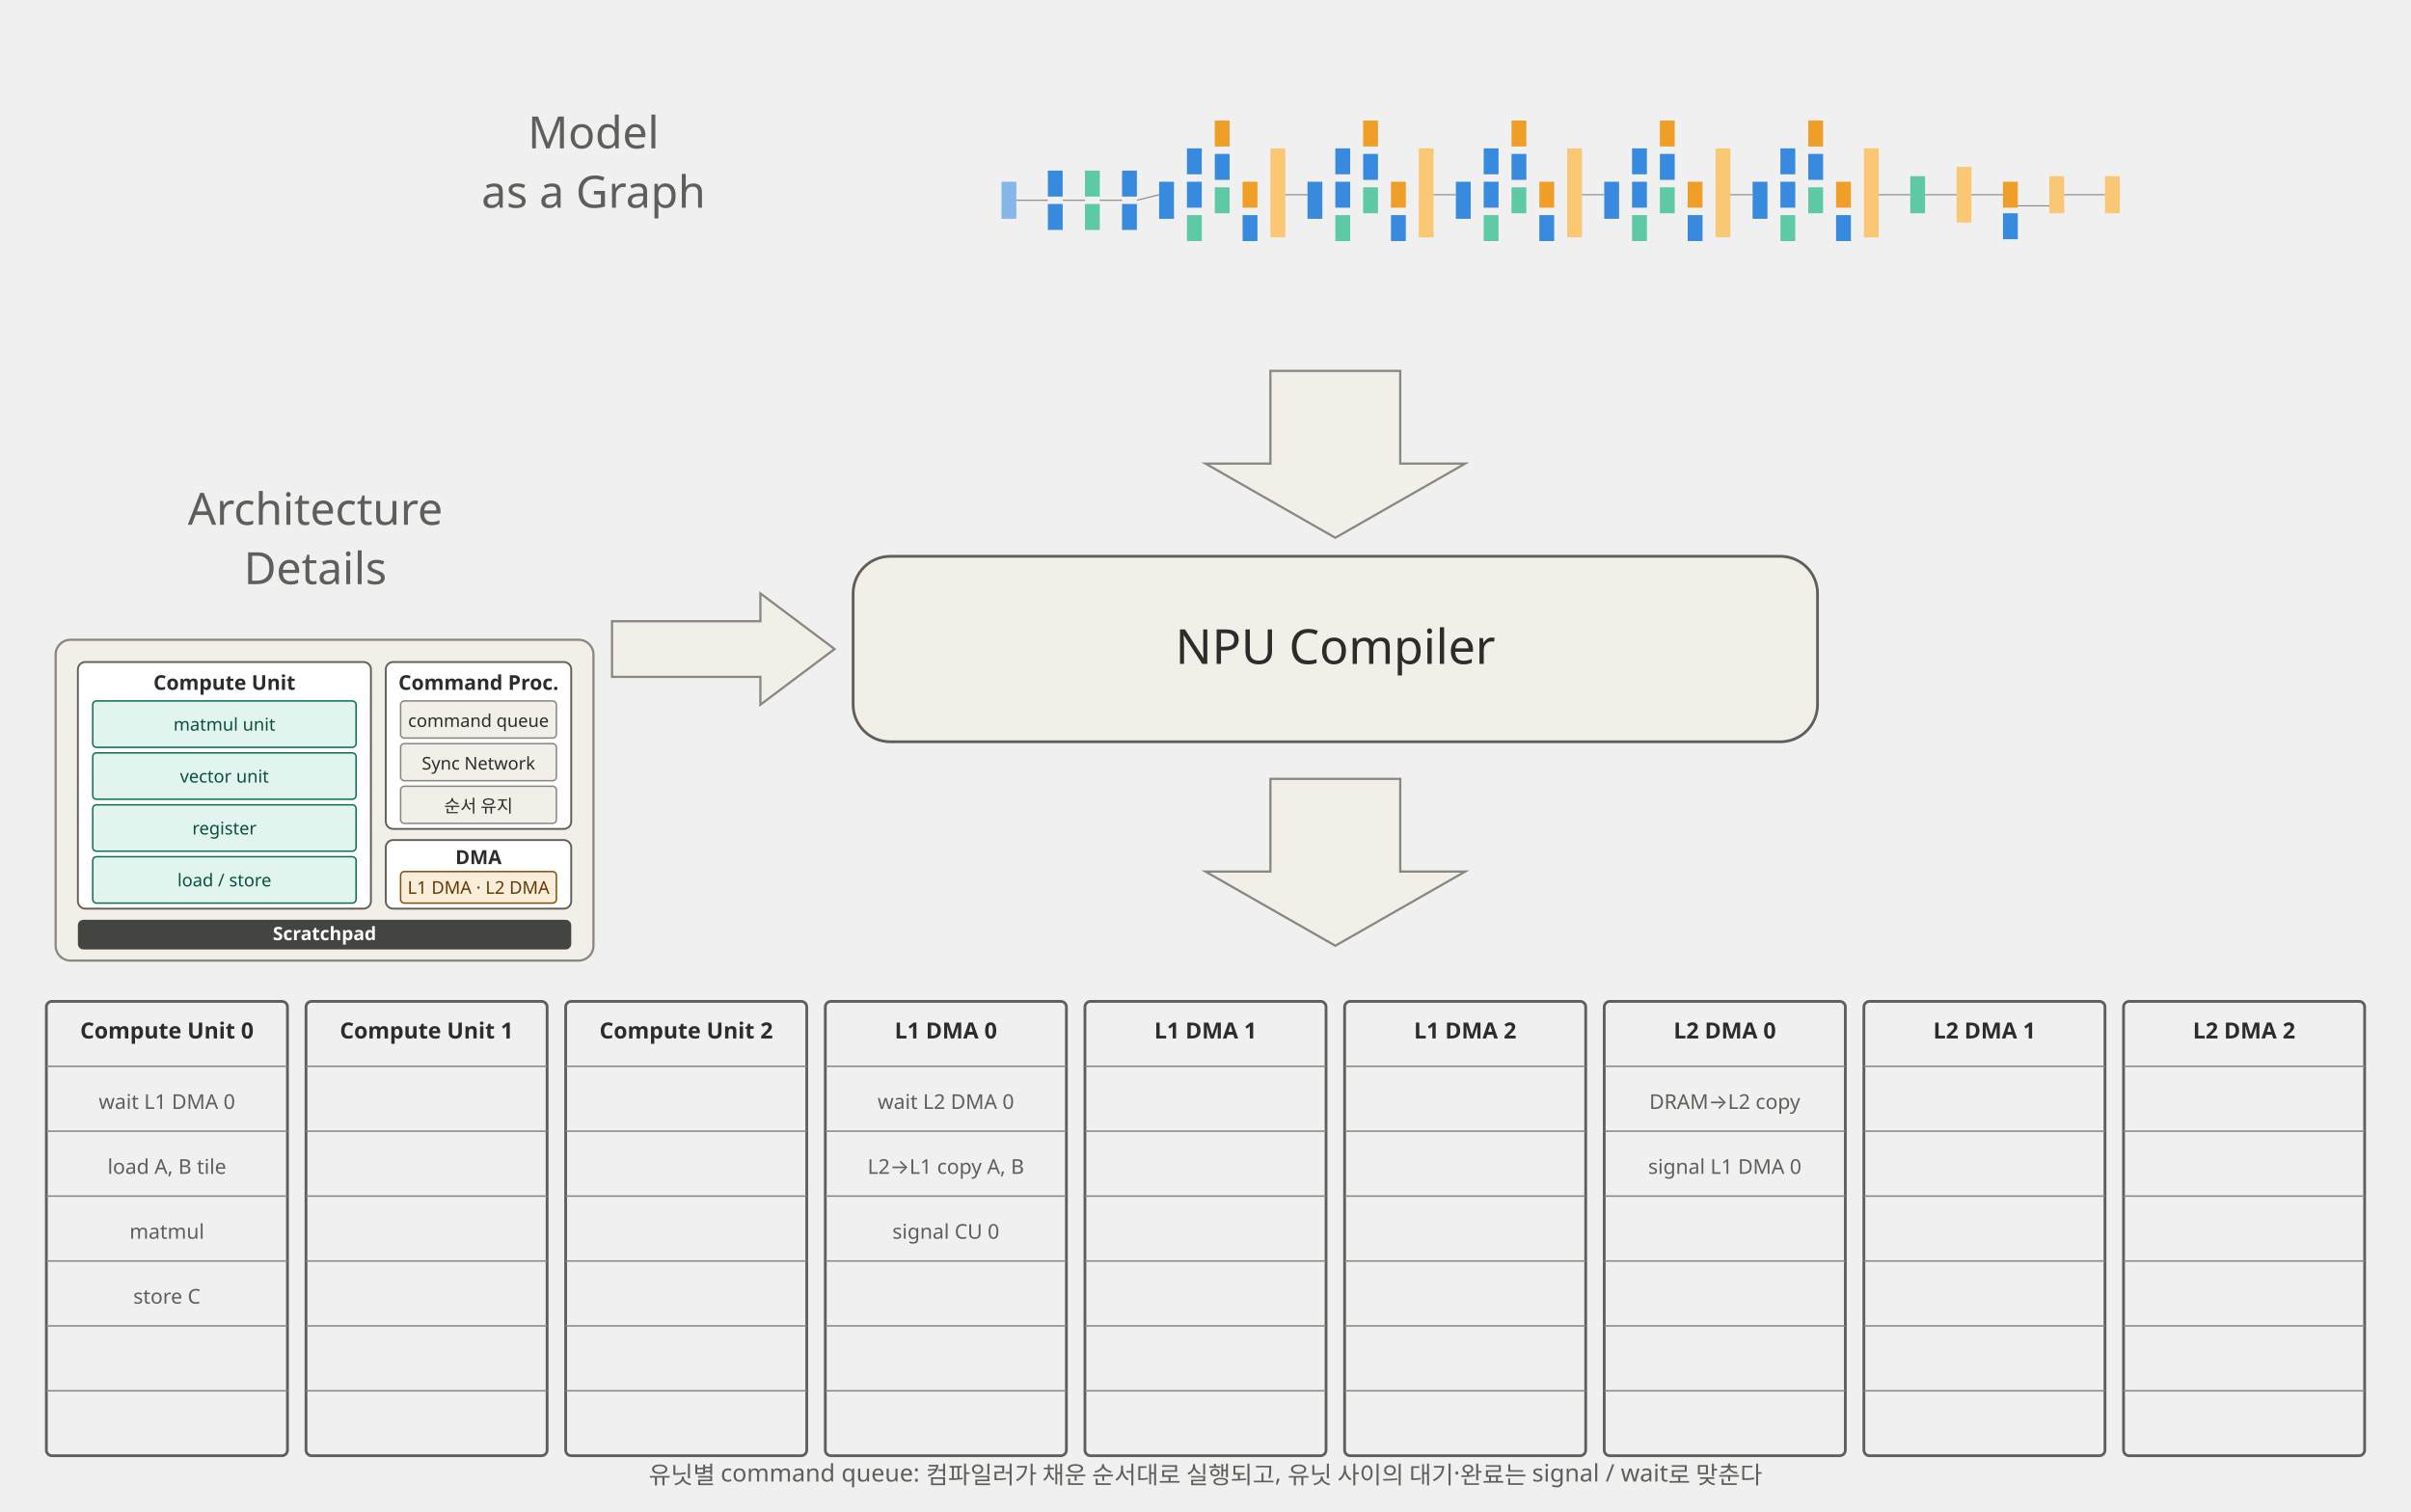
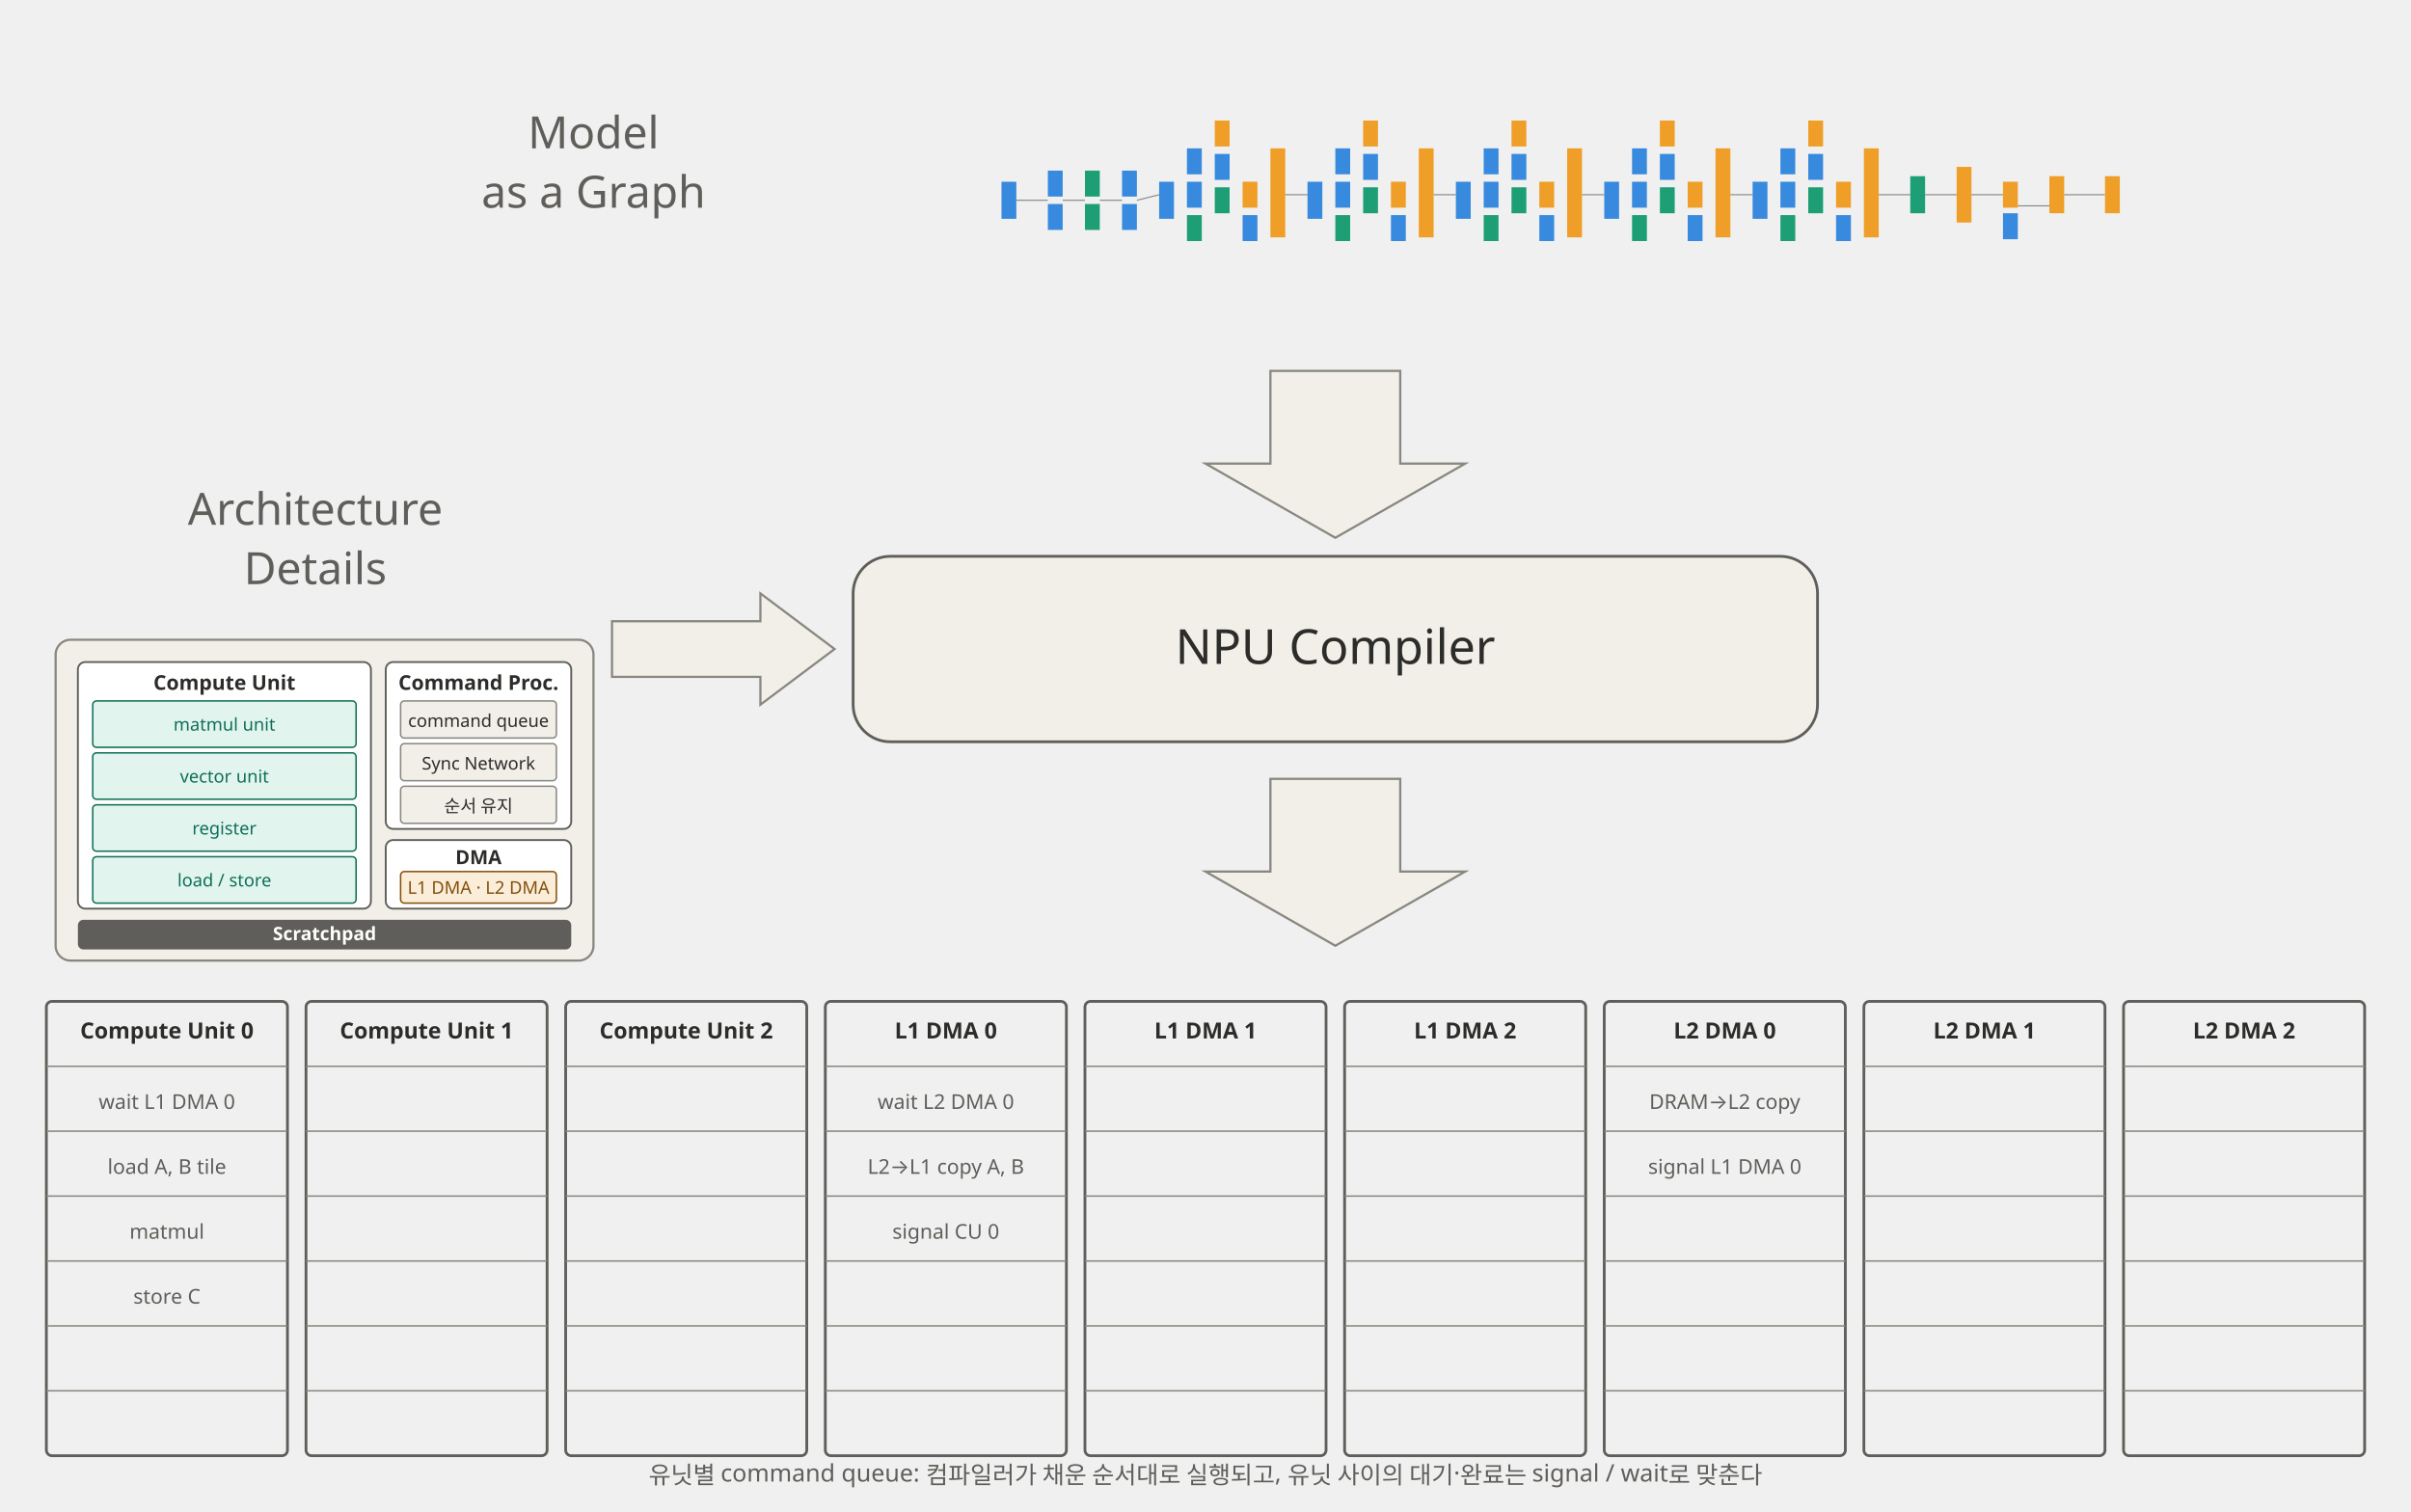
<svg xmlns="http://www.w3.org/2000/svg" width="1300" height="815" viewBox="0 0 1300 815" font-family="'Pretendard', 'Apple SD Gothic Neo', 'Noto Sans KR', 'Segoe UI', system-ui, -apple-system, sans-serif">
  <defs>
    <g id="inception-light">
      <rect x="0" y="98" width="8" height="20" fill="#378ADD" />
      <rect x="15" y="80" width="8" height="14" fill="#378ADD" />
      <rect x="15" y="98" width="8" height="14" fill="#378ADD" />
-       <rect x="15" y="116" width="8" height="14" fill="#5DCAA5" />
+       <rect x="15" y="116" width="8" height="14" fill="#1D9E75" />
      <rect x="30" y="65" width="8" height="14" fill="#EF9F27" />
      <rect x="30" y="83" width="8" height="14" fill="#378ADD" />
-       <rect x="30" y="101" width="8" height="14" fill="#5DCAA5" />
+       <rect x="30" y="101" width="8" height="14" fill="#1D9E75" />
      <rect x="45" y="98" width="8" height="14" fill="#EF9F27" />
      <rect x="45" y="116" width="8" height="14" fill="#378ADD" />
-       <rect x="60" y="80" width="8" height="48" fill="#FAC775" />
+       <rect x="60" y="80" width="8" height="48" fill="#EF9F27" />
    </g>
  </defs>
  <text x="320" y="80" font-size="24" fill="#5F5E5A" text-anchor="middle">Model</text>
  <text x="320" y="112" font-size="24" fill="#5F5E5A" text-anchor="middle">as a Graph</text>
  <g>
-     <rect x="540" y="98" width="8" height="20" fill="#85B7EB" />
+     <rect x="540" y="98" width="8" height="20" fill="#378ADD" />
    <line x1="548" y1="108" x2="565" y2="108" stroke="#888780" stroke-width="0.6" />
    <rect x="565" y="92" width="8" height="14" fill="#378ADD" />
    <rect x="565" y="110" width="8" height="14" fill="#378ADD" />
    <line x1="573" y1="108" x2="585" y2="108" stroke="#888780" stroke-width="0.6" />
-     <rect x="585" y="92" width="8" height="14" fill="#5DCAA5" />
-     <rect x="585" y="110" width="8" height="14" fill="#5DCAA5" />
+     <rect x="585" y="92" width="8" height="14" fill="#1D9E75" />
+     <rect x="585" y="110" width="8" height="14" fill="#1D9E75" />
    <line x1="593" y1="108" x2="605" y2="108" stroke="#888780" stroke-width="0.6" />
    <rect x="605" y="92" width="8" height="14" fill="#378ADD" />
    <rect x="605" y="110" width="8" height="14" fill="#378ADD" />
    <line x1="613" y1="108" x2="625" y2="105" stroke="#888780" stroke-width="0.6" />
    <use href="#inception-light" x="625" />
    <line x1="693" y1="105" x2="705" y2="105" stroke="#888780" stroke-width="0.6" />
    <use href="#inception-light" x="705" />
    <line x1="773" y1="105" x2="785" y2="105" stroke="#888780" stroke-width="0.6" />
    <use href="#inception-light" x="785" />
    <line x1="853" y1="105" x2="865" y2="105" stroke="#888780" stroke-width="0.6" />
    <use href="#inception-light" x="865" />
    <line x1="933" y1="105" x2="945" y2="105" stroke="#888780" stroke-width="0.6" />
    <use href="#inception-light" x="945" />
    <line x1="1013" y1="105" x2="1030" y2="105" stroke="#888780" stroke-width="0.6" />
-     <rect x="1030" y="95" width="8" height="20" fill="#5DCAA5" />
+     <rect x="1030" y="95" width="8" height="20" fill="#1D9E75" />
    <line x1="1038" y1="105" x2="1055" y2="105" stroke="#888780" stroke-width="0.6" />
-     <rect x="1055" y="90" width="8" height="30" fill="#FAC775" />
+     <rect x="1055" y="90" width="8" height="30" fill="#EF9F27" />
    <line x1="1063" y1="105" x2="1080" y2="105" stroke="#888780" stroke-width="0.6" />
    <rect x="1080" y="98" width="8" height="14" fill="#EF9F27" />
    <rect x="1080" y="115" width="8" height="14" fill="#378ADD" />
    <line x1="1088" y1="111" x2="1105" y2="111" stroke="#888780" stroke-width="0.6" />
-     <rect x="1105" y="95" width="8" height="20" fill="#FAC775" />
+     <rect x="1105" y="95" width="8" height="20" fill="#EF9F27" />
    <line x1="1113" y1="105" x2="1135" y2="105" stroke="#888780" stroke-width="0.6" />
-     <rect x="1135" y="95" width="8" height="20" fill="#FAC775" />
+     <rect x="1135" y="95" width="8" height="20" fill="#EF9F27" />
  </g>
  <path d="M 685 200 L 755 200 L 755 250 L 790 250 L 720 290 L 650 250 L 685 250 Z" fill="#F1EFE8" stroke="#888780" stroke-width="1.2" />
  <text x="170" y="283" font-size="24" fill="#5F5E5A" text-anchor="middle">Architecture</text>
  <text x="170" y="315" font-size="24" fill="#5F5E5A" text-anchor="middle">Details</text>
  <rect x="30" y="345" width="290" height="173" rx="8" fill="#F1EFE8" stroke="#888780" stroke-width="1.2" />
  <rect x="42" y="357" width="158" height="133" rx="4" fill="#FFFFFF" stroke="#5F5E5A" stroke-width="1" />
  <text x="121" y="372" font-size="11" fill="#2C2C2A" text-anchor="middle" font-weight="600">Compute Unit</text>
-   <g font-size="9.5" fill="#085041" text-anchor="middle">
+   <g font-size="9.5" fill="#0F6E56" text-anchor="middle">
    <rect x="50" y="378" width="142" height="25" rx="2" fill="#E1F5EE" stroke="#0F6E56" stroke-width="0.8" />
    <text x="121" y="394">matmul unit</text>
    <rect x="50" y="406" width="142" height="25" rx="2" fill="#E1F5EE" stroke="#0F6E56" stroke-width="0.8" />
    <text x="121" y="422">vector unit</text>
    <rect x="50" y="434" width="142" height="25" rx="2" fill="#E1F5EE" stroke="#0F6E56" stroke-width="0.8" />
    <text x="121" y="450">register</text>
    <rect x="50" y="462" width="142" height="25" rx="2" fill="#E1F5EE" stroke="#0F6E56" stroke-width="0.8" />
    <text x="121" y="478">load / store</text>
  </g>
  <rect x="208" y="357" width="100" height="90" rx="4" fill="#FFFFFF" stroke="#5F5E5A" stroke-width="1" />
  <text x="258" y="372" font-size="11" fill="#2C2C2A" text-anchor="middle" font-weight="600">Command Proc.</text>
  <g font-size="9.5" fill="#2C2C2A" text-anchor="middle">
    <rect x="216" y="378" width="84" height="20" rx="2" fill="#F1EFE8" stroke="#888780" stroke-width="0.8" />
    <text x="258" y="392">command queue</text>
    <rect x="216" y="401" width="84" height="20" rx="2" fill="#F1EFE8" stroke="#888780" stroke-width="0.8" />
    <text x="258" y="415">Sync Network</text>
    <rect x="216" y="424" width="84" height="20" rx="2" fill="#F1EFE8" stroke="#888780" stroke-width="0.8" />
    <text x="258" y="438">순서 유지</text>
  </g>
  <rect x="208" y="453" width="100" height="37" rx="4" fill="#FFFFFF" stroke="#5F5E5A" stroke-width="1" />
  <text x="258" y="466" font-size="10.5" fill="#2C2C2A" text-anchor="middle" font-weight="600">DMA</text>
  <rect x="216" y="470" width="84" height="17" rx="2" fill="#FAEEDA" stroke="#854F0B" stroke-width="0.8" />
-   <text x="258" y="482" font-size="9.5" fill="#633806" text-anchor="middle">L1 DMA · L2 DMA</text>
-   <rect x="42" y="496" width="266" height="16" rx="3" fill="#444441" />
+   <text x="258" y="482" font-size="9.5" fill="#854F0B" text-anchor="middle">L1 DMA · L2 DMA</text>
+   <rect x="42" y="496" width="266" height="16" rx="3" fill="#5F5E5A" />
  <text x="175" y="507" font-size="10" fill="#FFFFFF" text-anchor="middle" font-weight="600">Scratchpad</text>
  <path d="M 330 335 L 410 335 L 410 320 L 450 350 L 410 380 L 410 365 L 330 365 Z" fill="#F1EFE8" stroke="#888780" stroke-width="1.2" />
  <rect x="460" y="300" width="520" height="100" rx="20" fill="#F1EFE8" stroke="#5F5E5A" stroke-width="1.5" />
  <text x="720" y="358" font-size="26" fill="#2C2C2A" text-anchor="middle" font-weight="500">NPU Compiler</text>
  <path d="M 685 420 L 755 420 L 755 470 L 790 470 L 720 510 L 650 470 L 685 470 Z" fill="#F1EFE8" stroke="#888780" stroke-width="1.2" />
  <g stroke="#5F5E5A" stroke-width="1.5" fill="none">
    <rect x="25" y="540" width="130" height="245" rx="3" />
    <rect x="165" y="540" width="130" height="245" rx="3" />
    <rect x="305" y="540" width="130" height="245" rx="3" />
    <rect x="445" y="540" width="130" height="245" rx="3" />
    <rect x="585" y="540" width="130" height="245" rx="3" />
    <rect x="725" y="540" width="130" height="245" rx="3" />
    <rect x="865" y="540" width="130" height="245" rx="3" />
    <rect x="1005" y="540" width="130" height="245" rx="3" />
    <rect x="1145" y="540" width="130" height="245" rx="3" />
  </g>
  <g stroke="#888780" stroke-width="0.8">
    <line x1="25" y1="575" x2="155" y2="575" />
    <line x1="25" y1="610" x2="155" y2="610" />
    <line x1="25" y1="645" x2="155" y2="645" />
    <line x1="25" y1="680" x2="155" y2="680" />
    <line x1="25" y1="715" x2="155" y2="715" />
    <line x1="25" y1="750" x2="155" y2="750" />
    <line x1="165" y1="575" x2="295" y2="575" />
    <line x1="165" y1="610" x2="295" y2="610" />
    <line x1="165" y1="645" x2="295" y2="645" />
    <line x1="165" y1="680" x2="295" y2="680" />
    <line x1="165" y1="715" x2="295" y2="715" />
    <line x1="165" y1="750" x2="295" y2="750" />
    <line x1="305" y1="575" x2="435" y2="575" />
    <line x1="305" y1="610" x2="435" y2="610" />
    <line x1="305" y1="645" x2="435" y2="645" />
    <line x1="305" y1="680" x2="435" y2="680" />
    <line x1="305" y1="715" x2="435" y2="715" />
    <line x1="305" y1="750" x2="435" y2="750" />
    <line x1="445" y1="575" x2="575" y2="575" />
    <line x1="445" y1="610" x2="575" y2="610" />
    <line x1="445" y1="645" x2="575" y2="645" />
    <line x1="445" y1="680" x2="575" y2="680" />
    <line x1="445" y1="715" x2="575" y2="715" />
    <line x1="445" y1="750" x2="575" y2="750" />
    <line x1="585" y1="575" x2="715" y2="575" />
    <line x1="585" y1="610" x2="715" y2="610" />
    <line x1="585" y1="645" x2="715" y2="645" />
    <line x1="585" y1="680" x2="715" y2="680" />
    <line x1="585" y1="715" x2="715" y2="715" />
    <line x1="585" y1="750" x2="715" y2="750" />
    <line x1="725" y1="575" x2="855" y2="575" />
    <line x1="725" y1="610" x2="855" y2="610" />
    <line x1="725" y1="645" x2="855" y2="645" />
    <line x1="725" y1="680" x2="855" y2="680" />
    <line x1="725" y1="715" x2="855" y2="715" />
    <line x1="725" y1="750" x2="855" y2="750" />
    <line x1="865" y1="575" x2="995" y2="575" />
    <line x1="865" y1="610" x2="995" y2="610" />
    <line x1="865" y1="645" x2="995" y2="645" />
    <line x1="865" y1="680" x2="995" y2="680" />
    <line x1="865" y1="715" x2="995" y2="715" />
    <line x1="865" y1="750" x2="995" y2="750" />
    <line x1="1005" y1="575" x2="1135" y2="575" />
    <line x1="1005" y1="610" x2="1135" y2="610" />
    <line x1="1005" y1="645" x2="1135" y2="645" />
    <line x1="1005" y1="680" x2="1135" y2="680" />
    <line x1="1005" y1="715" x2="1135" y2="715" />
    <line x1="1005" y1="750" x2="1135" y2="750" />
    <line x1="1145" y1="575" x2="1275" y2="575" />
    <line x1="1145" y1="610" x2="1275" y2="610" />
    <line x1="1145" y1="645" x2="1275" y2="645" />
    <line x1="1145" y1="680" x2="1275" y2="680" />
    <line x1="1145" y1="715" x2="1275" y2="715" />
    <line x1="1145" y1="750" x2="1275" y2="750" />
  </g>
  <text x="90" y="560" text-anchor="middle" font-size="12" font-weight="600" fill="#2C2C2A">Compute Unit 0</text>
  <text x="230" y="560" text-anchor="middle" font-size="12" font-weight="600" fill="#2C2C2A">Compute Unit 1</text>
  <text x="370" y="560" text-anchor="middle" font-size="12" font-weight="600" fill="#2C2C2A">Compute Unit 2</text>
  <text x="510" y="560" text-anchor="middle" font-size="12" font-weight="600" fill="#2C2C2A">L1 DMA 0</text>
  <text x="650" y="560" text-anchor="middle" font-size="12" font-weight="600" fill="#2C2C2A">L1 DMA 1</text>
  <text x="790" y="560" text-anchor="middle" font-size="12" font-weight="600" fill="#2C2C2A">L1 DMA 2</text>
  <text x="930" y="560" text-anchor="middle" font-size="12" font-weight="600" fill="#2C2C2A">L2 DMA 0</text>
  <text x="1070" y="560" text-anchor="middle" font-size="12" font-weight="600" fill="#2C2C2A">L2 DMA 1</text>
  <text x="1210" y="560" text-anchor="middle" font-size="12" font-weight="600" fill="#2C2C2A">L2 DMA 2</text>
  <text x="90" y="598" text-anchor="middle" font-size="11" fill="#5F5E5A">wait L1 DMA 0</text>
  <text x="90" y="633" text-anchor="middle" font-size="11" fill="#5F5E5A">load A, B tile</text>
  <text x="90" y="668" text-anchor="middle" font-size="11" fill="#5F5E5A">matmul</text>
  <text x="90" y="703" text-anchor="middle" font-size="11" fill="#5F5E5A">store C</text>
  <text x="510" y="598" text-anchor="middle" font-size="11" fill="#5F5E5A">wait L2 DMA 0</text>
  <text x="510" y="633" text-anchor="middle" font-size="11" fill="#5F5E5A">L2→L1 copy A, B</text>
  <text x="510" y="668" text-anchor="middle" font-size="11" fill="#5F5E5A">signal CU 0</text>
  <text x="930" y="598" text-anchor="middle" font-size="11" fill="#5F5E5A">DRAM→L2 copy</text>
  <text x="930" y="633" text-anchor="middle" font-size="11" fill="#5F5E5A">signal L1 DMA 0</text>
  <text x="650" y="800" text-anchor="middle" font-size="13" fill="#5F5E5A">유닛별 command queue: 컴파일러가 채운 순서대로 실행되고, 유닛 사이의 대기·완료는 signal / wait로 맞춘다</text>
</svg>
